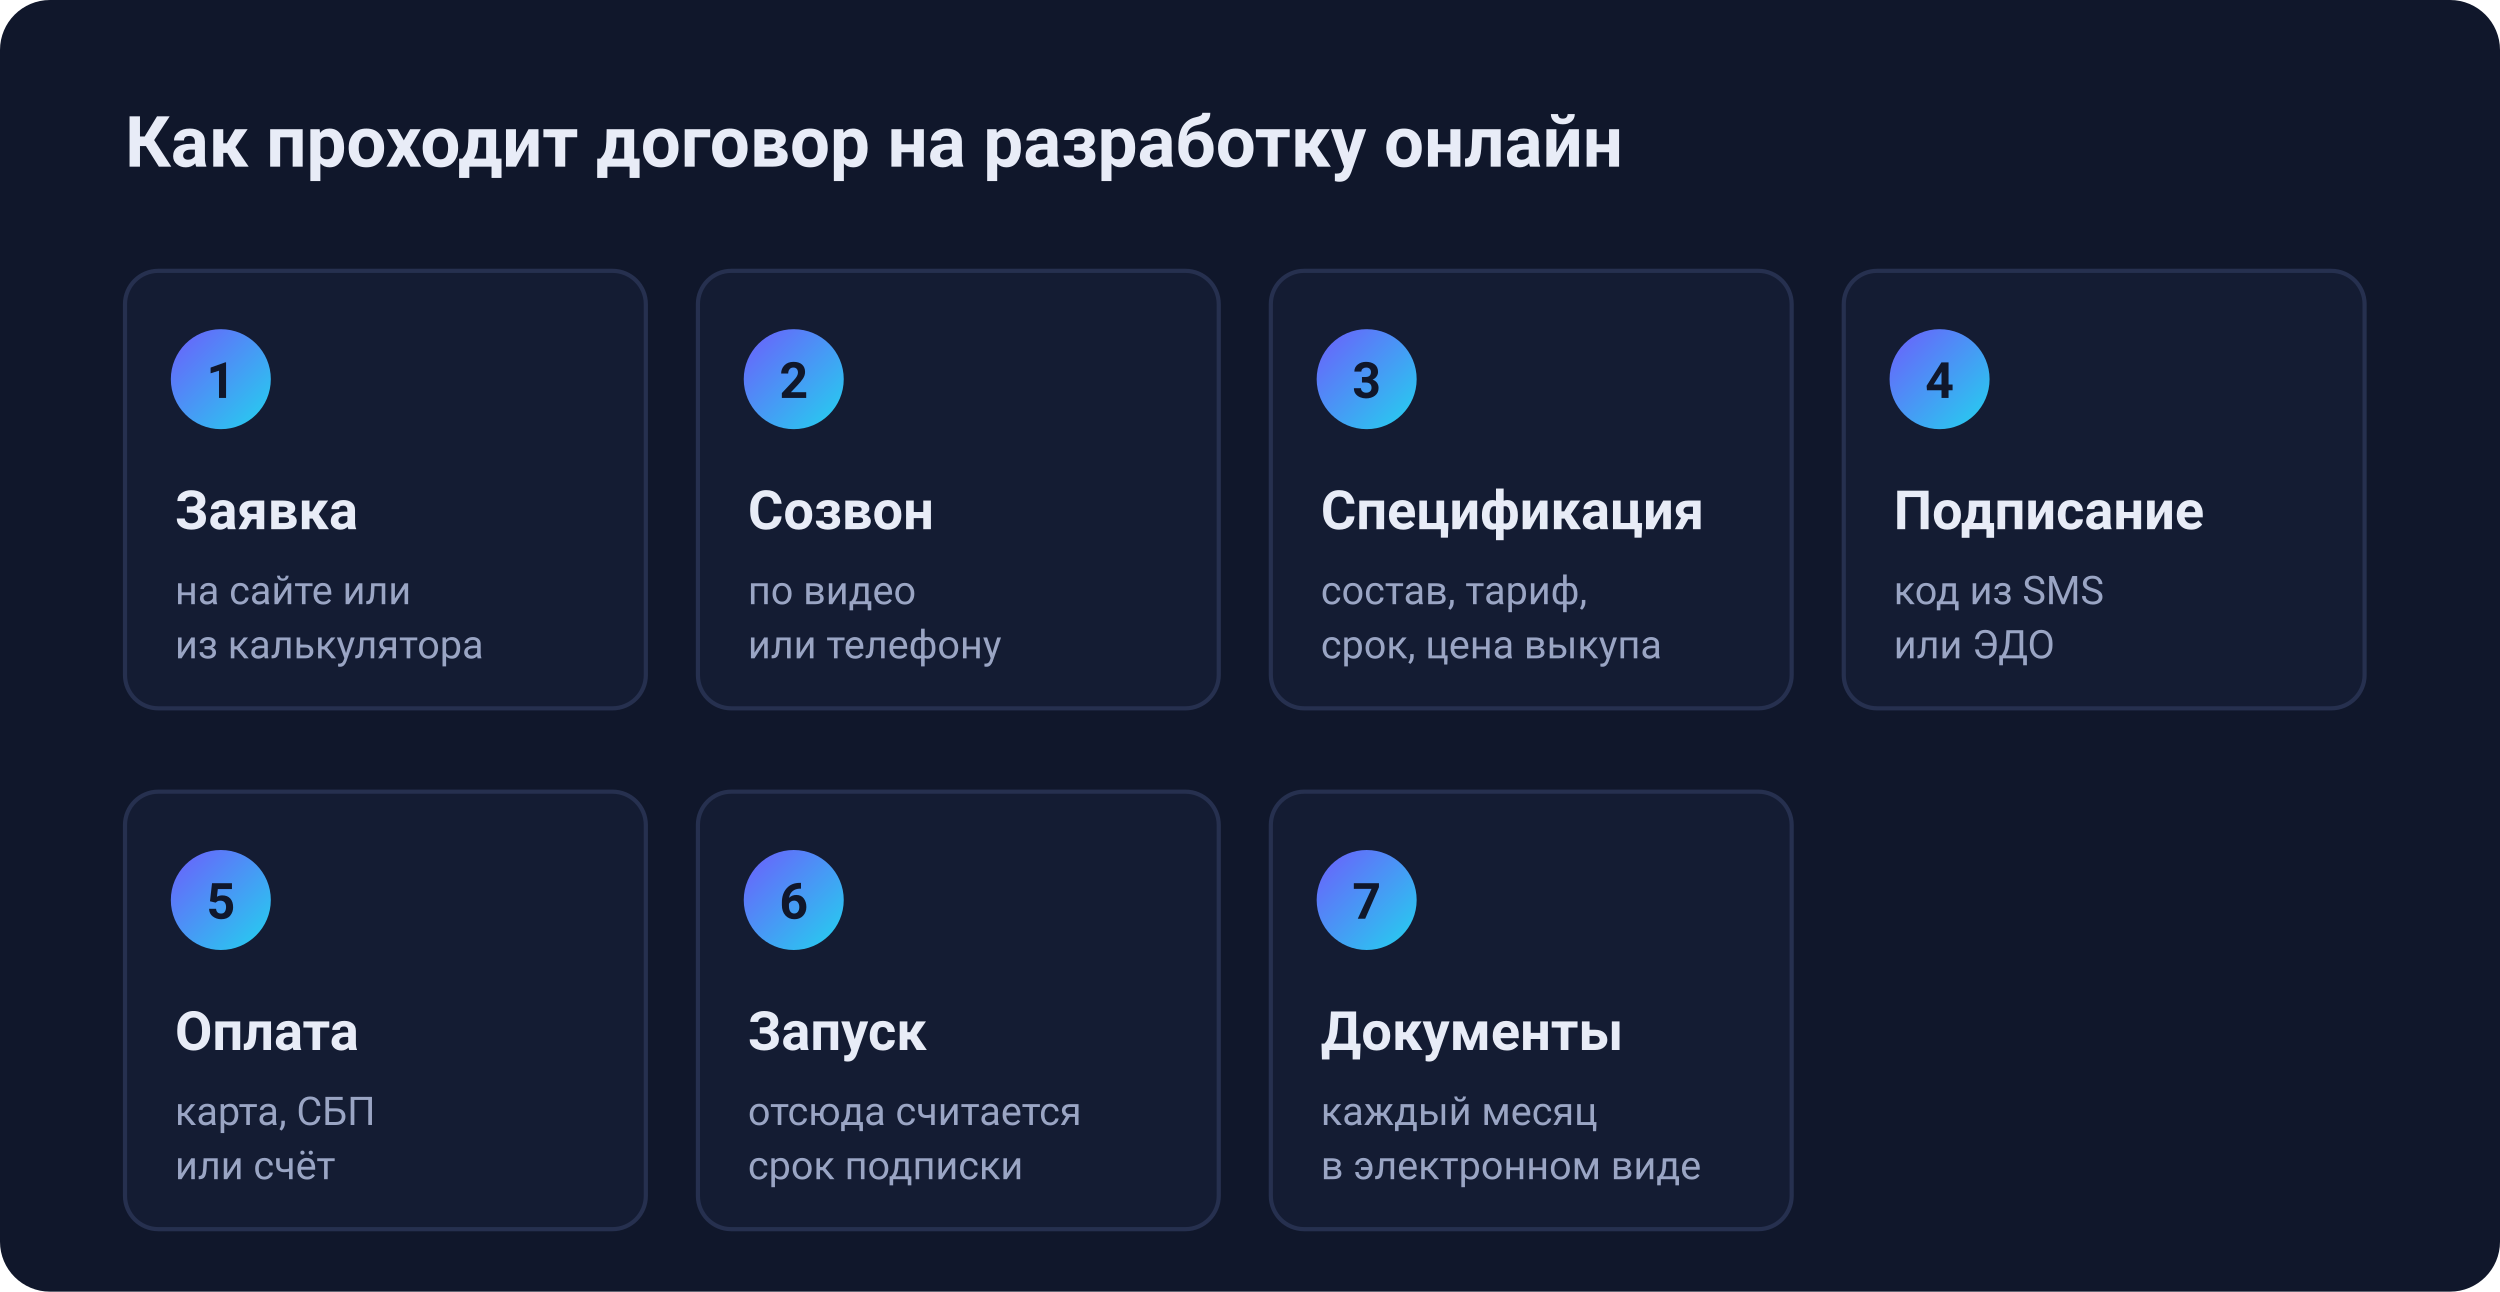
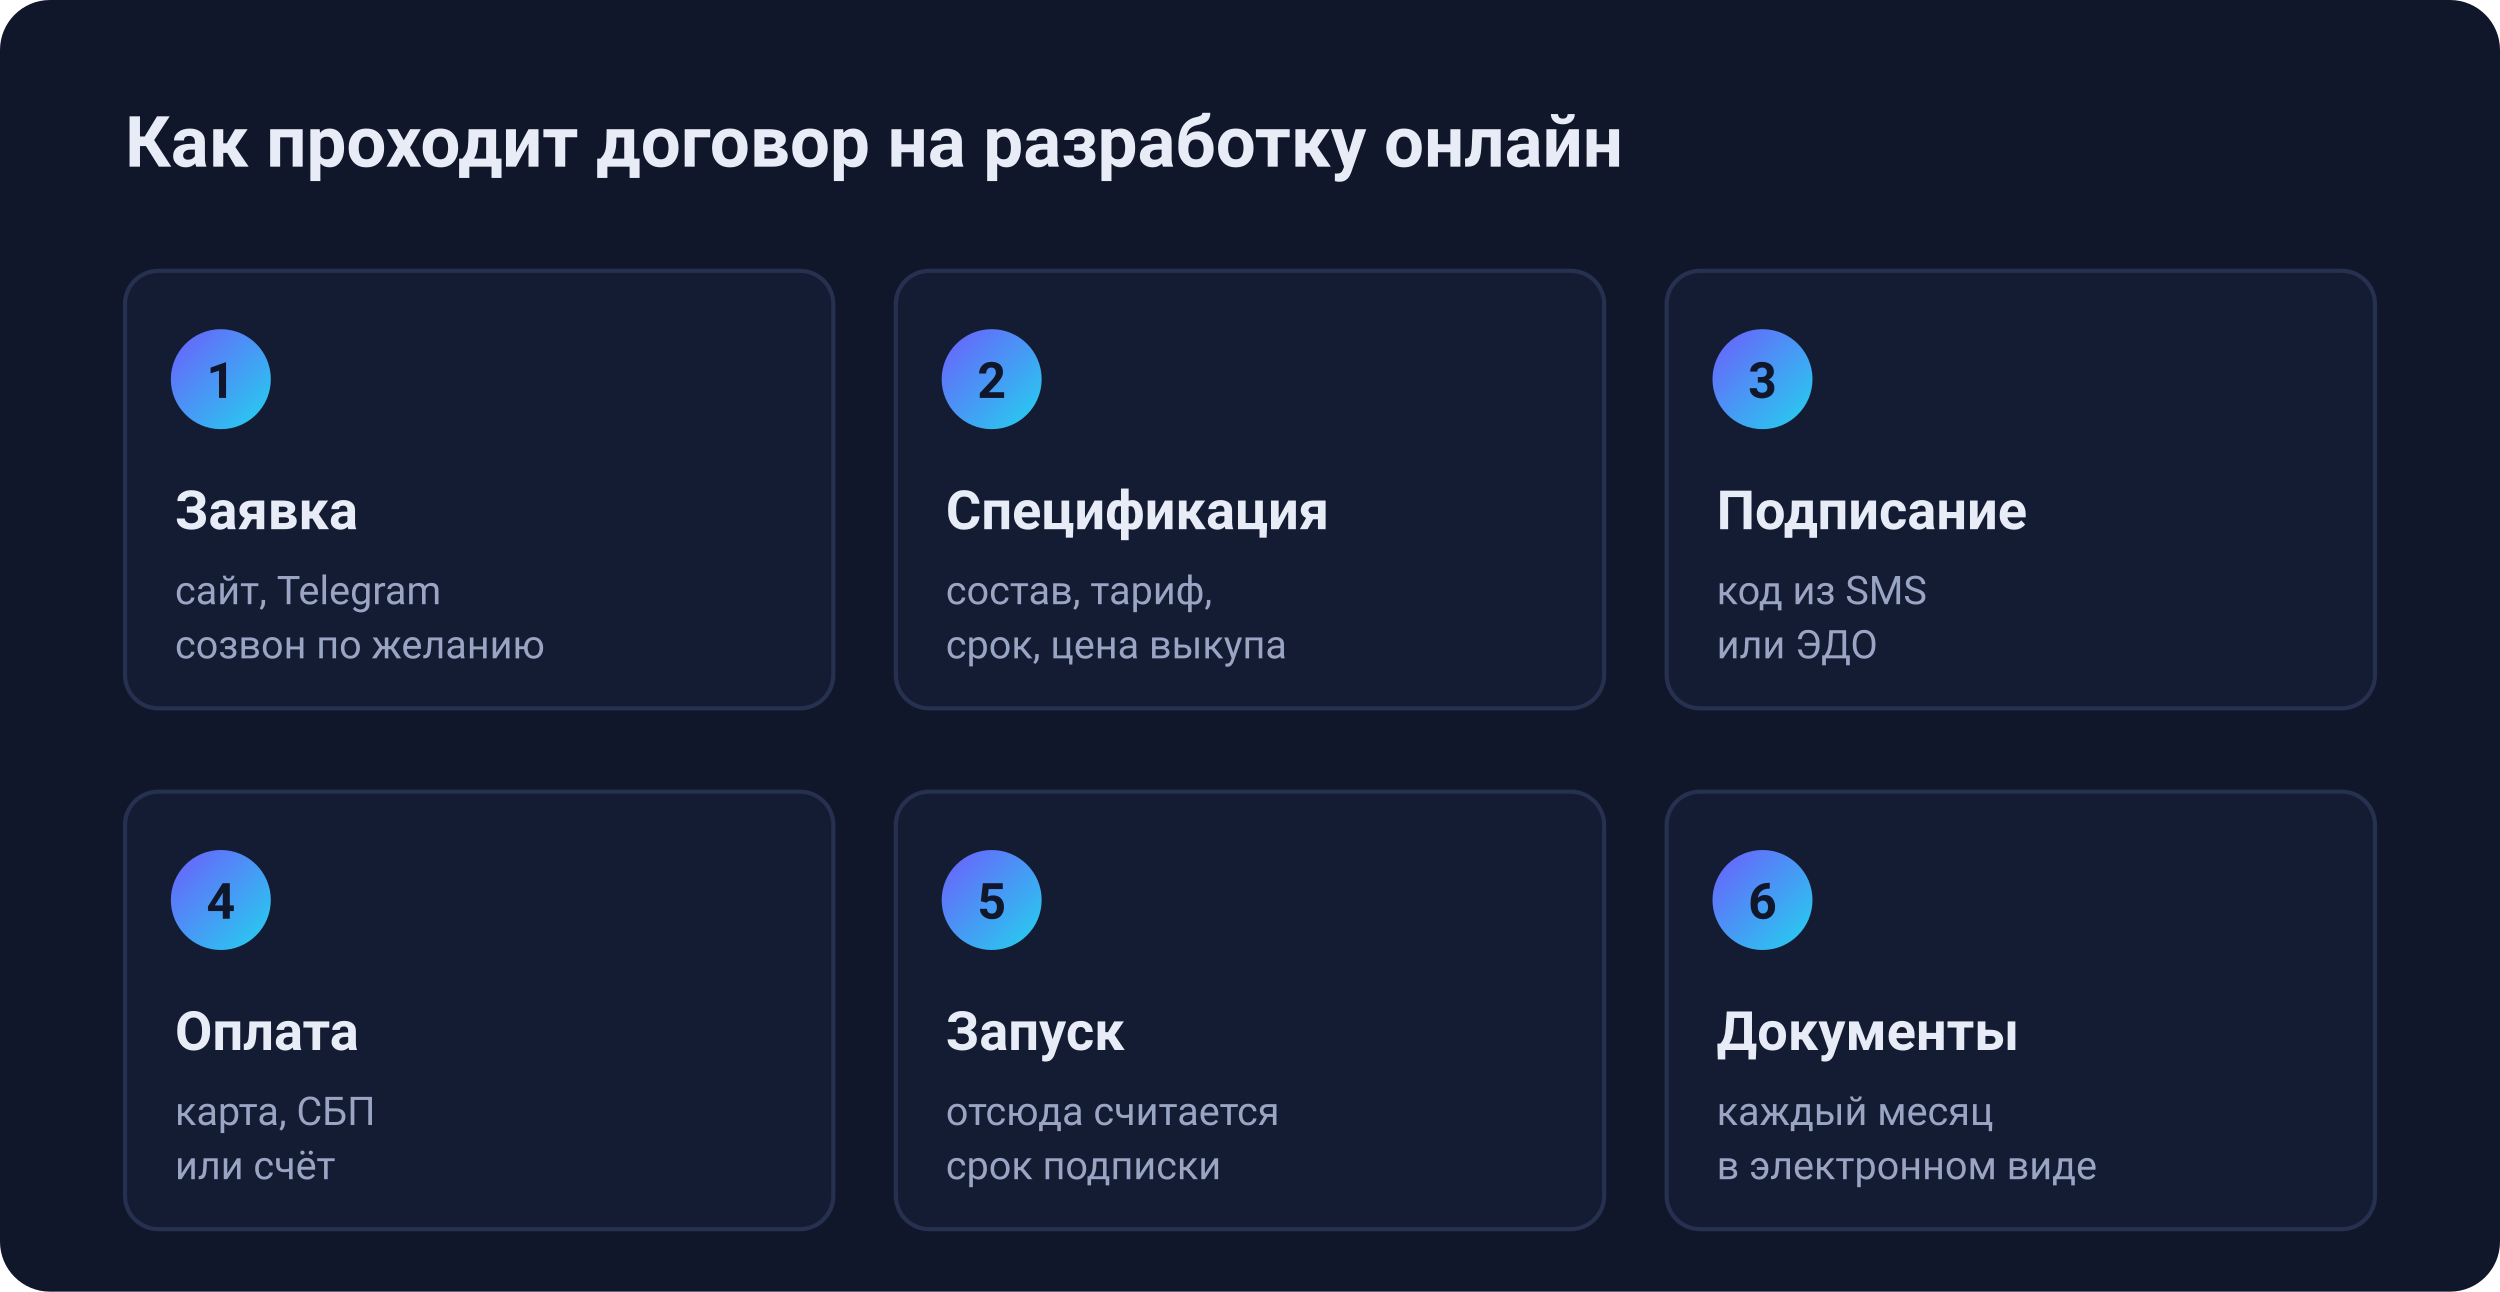
- <svg xmlns="http://www.w3.org/2000/svg" viewBox="0 0 1200 620" width="1200" height="620" role="img" aria-label="Семь шагов: заявка, созвон, спецификация, подписание, оплата, запуск, документы" font-family="system-ui,-apple-system,Segoe UI,Roboto,Arial,sans-serif">
+ <svg xmlns="http://www.w3.org/2000/svg" viewBox="0 0 1200 620" width="1200" height="620" role="img" aria-label="Шесть шагов: заявка, спецификация, подписание, оплата, запуск, документы" font-family="system-ui,-apple-system,Segoe UI,Roboto,Arial,sans-serif">
  <defs>
    <linearGradient id="g" x1="0" y1="0" x2="1" y2="1">
      <stop offset="0" stop-color="#6d5dfc" />
      <stop offset="1" stop-color="#22d3ee" />
    </linearGradient>
  </defs>
  <rect width="1200" height="620" rx="24" fill="#10172b" />
  <text x="60" y="80" font-size="34" font-weight="700" fill="#e8ecf7" text-anchor="start">Как проходит договор на разработку онлайн</text>
-   <rect x="60" y="130" width="250" height="210" rx="16" fill="#141c33" stroke="#26304f" stroke-width="2" />
+   <rect x="60" y="130" width="340" height="210" rx="16" fill="#141c33" stroke="#26304f" stroke-width="2" />
  <circle cx="106" cy="182" r="24" fill="url(#g)" />
  <text x="106" y="191" font-size="24" font-weight="700" fill="#10172b" text-anchor="middle">1</text>
  <text x="84" y="254" font-size="26" font-weight="700" fill="#e8ecf7" text-anchor="start">Заявка</text>
-   <text x="84" y="290" font-size="19" font-weight="400" fill="#9aa5c4" text-anchor="start">на сайте или</text>
-   <text x="84" y="316" font-size="19" font-weight="400" fill="#9aa5c4" text-anchor="start">из калькулятора</text>
-   <rect x="335" y="130" width="250" height="210" rx="16" fill="#141c33" stroke="#26304f" stroke-width="2" />
-   <circle cx="381" cy="182" r="24" fill="url(#g)" />
-   <text x="381" y="191" font-size="24" font-weight="700" fill="#10172b" text-anchor="middle">2</text>
-   <text x="359" y="254" font-size="26" font-weight="700" fill="#e8ecf7" text-anchor="start">Созвон</text>
-   <text x="359" y="290" font-size="19" font-weight="400" fill="#9aa5c4" text-anchor="start">по видео</text>
-   <text x="359" y="316" font-size="19" font-weight="400" fill="#9aa5c4" text-anchor="start">или телефону</text>
-   <rect x="610" y="130" width="250" height="210" rx="16" fill="#141c33" stroke="#26304f" stroke-width="2" />
-   <circle cx="656" cy="182" r="24" fill="url(#g)" />
-   <text x="656" y="191" font-size="24" font-weight="700" fill="#10172b" text-anchor="middle">3</text>
-   <text x="634" y="254" font-size="26" font-weight="700" fill="#e8ecf7" text-anchor="start">Спецификация</text>
-   <text x="634" y="290" font-size="19" font-weight="400" fill="#9aa5c4" text-anchor="start">состав, тариф,</text>
-   <text x="634" y="316" font-size="19" font-weight="400" fill="#9aa5c4" text-anchor="start">срок, цена выкупа</text>
-   <rect x="885" y="130" width="250" height="210" rx="16" fill="#141c33" stroke="#26304f" stroke-width="2" />
-   <circle cx="931" cy="182" r="24" fill="url(#g)" />
-   <text x="931" y="191" font-size="24" font-weight="700" fill="#10172b" text-anchor="middle">4</text>
-   <text x="909" y="254" font-size="26" font-weight="700" fill="#e8ecf7" text-anchor="start">Подписание</text>
-   <text x="909" y="290" font-size="19" font-weight="400" fill="#9aa5c4" text-anchor="start">код из SMS</text>
-   <text x="909" y="316" font-size="19" font-weight="400" fill="#9aa5c4" text-anchor="start">или ЭДО</text>
-   <rect x="60" y="380" width="250" height="210" rx="16" fill="#141c33" stroke="#26304f" stroke-width="2" />
+   <text x="84" y="290" font-size="19" font-weight="400" fill="#9aa5c4" text-anchor="start">сайт, Telegram</text>
+   <text x="84" y="316" font-size="19" font-weight="400" fill="#9aa5c4" text-anchor="start">созвон по желанию</text>
+   <rect x="430" y="130" width="340" height="210" rx="16" fill="#141c33" stroke="#26304f" stroke-width="2" />
+   <circle cx="476" cy="182" r="24" fill="url(#g)" />
+   <text x="476" y="191" font-size="24" font-weight="700" fill="#10172b" text-anchor="middle">2</text>
+   <text x="454" y="254" font-size="26" font-weight="700" fill="#e8ecf7" text-anchor="start">Спецификация</text>
+   <text x="454" y="290" font-size="19" font-weight="400" fill="#9aa5c4" text-anchor="start">состав, тариф,</text>
+   <text x="454" y="316" font-size="19" font-weight="400" fill="#9aa5c4" text-anchor="start">срок, цена выкупа</text>
+   <rect x="800" y="130" width="340" height="210" rx="16" fill="#141c33" stroke="#26304f" stroke-width="2" />
+   <circle cx="846" cy="182" r="24" fill="url(#g)" />
+   <text x="846" y="191" font-size="24" font-weight="700" fill="#10172b" text-anchor="middle">3</text>
+   <text x="824" y="254" font-size="26" font-weight="700" fill="#e8ecf7" text-anchor="start">Подписание</text>
+   <text x="824" y="290" font-size="19" font-weight="400" fill="#9aa5c4" text-anchor="start">код из SMS</text>
+   <text x="824" y="316" font-size="19" font-weight="400" fill="#9aa5c4" text-anchor="start">или ЭДО</text>
+   <rect x="60" y="380" width="340" height="210" rx="16" fill="#141c33" stroke="#26304f" stroke-width="2" />
  <circle cx="106" cy="432" r="24" fill="url(#g)" />
-   <text x="106" y="441" font-size="24" font-weight="700" fill="#10172b" text-anchor="middle">5</text>
+   <text x="106" y="441" font-size="24" font-weight="700" fill="#10172b" text-anchor="middle">4</text>
  <text x="84" y="504" font-size="26" font-weight="700" fill="#e8ecf7" text-anchor="start">Оплата</text>
  <text x="84" y="540" font-size="19" font-weight="400" fill="#9aa5c4" text-anchor="start">карта, СБП</text>
  <text x="84" y="566" font-size="19" font-weight="400" fill="#9aa5c4" text-anchor="start">или счёт</text>
-   <rect x="335" y="380" width="250" height="210" rx="16" fill="#141c33" stroke="#26304f" stroke-width="2" />
-   <circle cx="381" cy="432" r="24" fill="url(#g)" />
-   <text x="381" y="441" font-size="24" font-weight="700" fill="#10172b" text-anchor="middle">6</text>
-   <text x="359" y="504" font-size="26" font-weight="700" fill="#e8ecf7" text-anchor="start">Запуск</text>
-   <text x="359" y="540" font-size="19" font-weight="400" fill="#9aa5c4" text-anchor="start">отсюда считается</text>
-   <text x="359" y="566" font-size="19" font-weight="400" fill="#9aa5c4" text-anchor="start">срок подписки</text>
-   <rect x="610" y="380" width="250" height="210" rx="16" fill="#141c33" stroke="#26304f" stroke-width="2" />
-   <circle cx="656" cy="432" r="24" fill="url(#g)" />
-   <text x="656" y="441" font-size="24" font-weight="700" fill="#10172b" text-anchor="middle">7</text>
-   <text x="634" y="504" font-size="26" font-weight="700" fill="#e8ecf7" text-anchor="start">Документы</text>
-   <text x="634" y="540" font-size="19" font-weight="400" fill="#9aa5c4" text-anchor="start">каждый месяц</text>
-   <text x="634" y="566" font-size="19" font-weight="400" fill="#9aa5c4" text-anchor="start">в электронном виде</text>
+   <rect x="430" y="380" width="340" height="210" rx="16" fill="#141c33" stroke="#26304f" stroke-width="2" />
+   <circle cx="476" cy="432" r="24" fill="url(#g)" />
+   <text x="476" y="441" font-size="24" font-weight="700" fill="#10172b" text-anchor="middle">5</text>
+   <text x="454" y="504" font-size="26" font-weight="700" fill="#e8ecf7" text-anchor="start">Запуск</text>
+   <text x="454" y="540" font-size="19" font-weight="400" fill="#9aa5c4" text-anchor="start">отсюда считается</text>
+   <text x="454" y="566" font-size="19" font-weight="400" fill="#9aa5c4" text-anchor="start">срок подписки</text>
+   <rect x="800" y="380" width="340" height="210" rx="16" fill="#141c33" stroke="#26304f" stroke-width="2" />
+   <circle cx="846" cy="432" r="24" fill="url(#g)" />
+   <text x="846" y="441" font-size="24" font-weight="700" fill="#10172b" text-anchor="middle">6</text>
+   <text x="824" y="504" font-size="26" font-weight="700" fill="#e8ecf7" text-anchor="start">Документы</text>
+   <text x="824" y="540" font-size="19" font-weight="400" fill="#9aa5c4" text-anchor="start">каждый месяц</text>
+   <text x="824" y="566" font-size="19" font-weight="400" fill="#9aa5c4" text-anchor="start">в электронном виде</text>
</svg>
